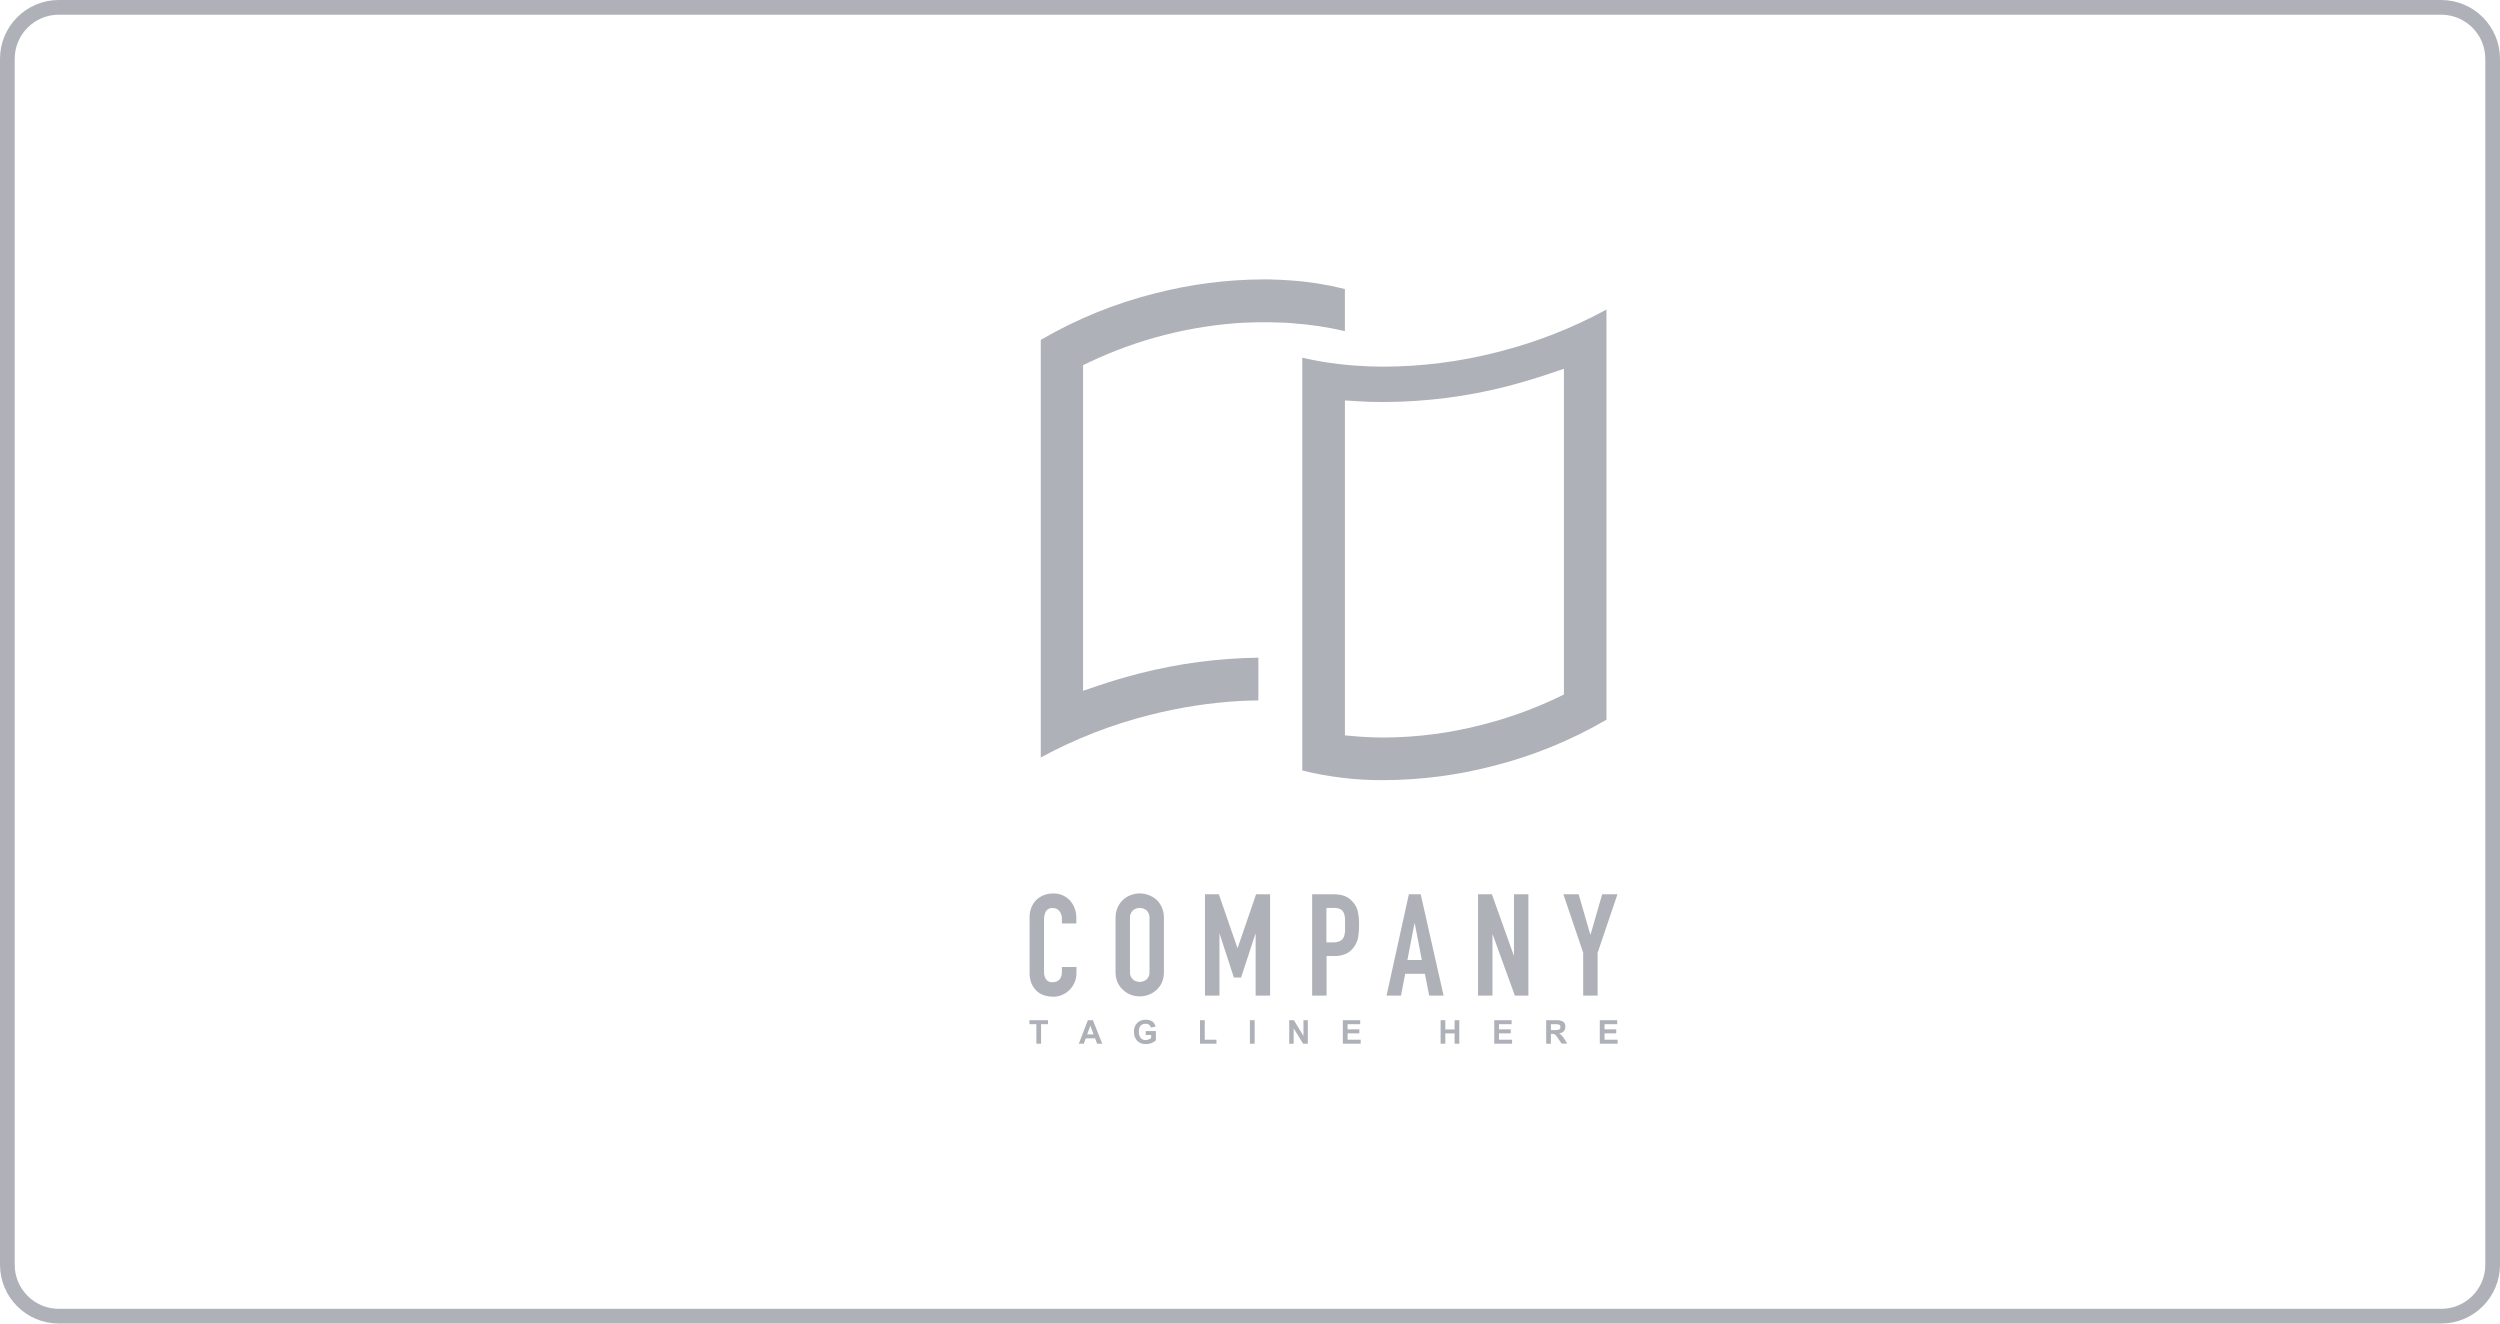
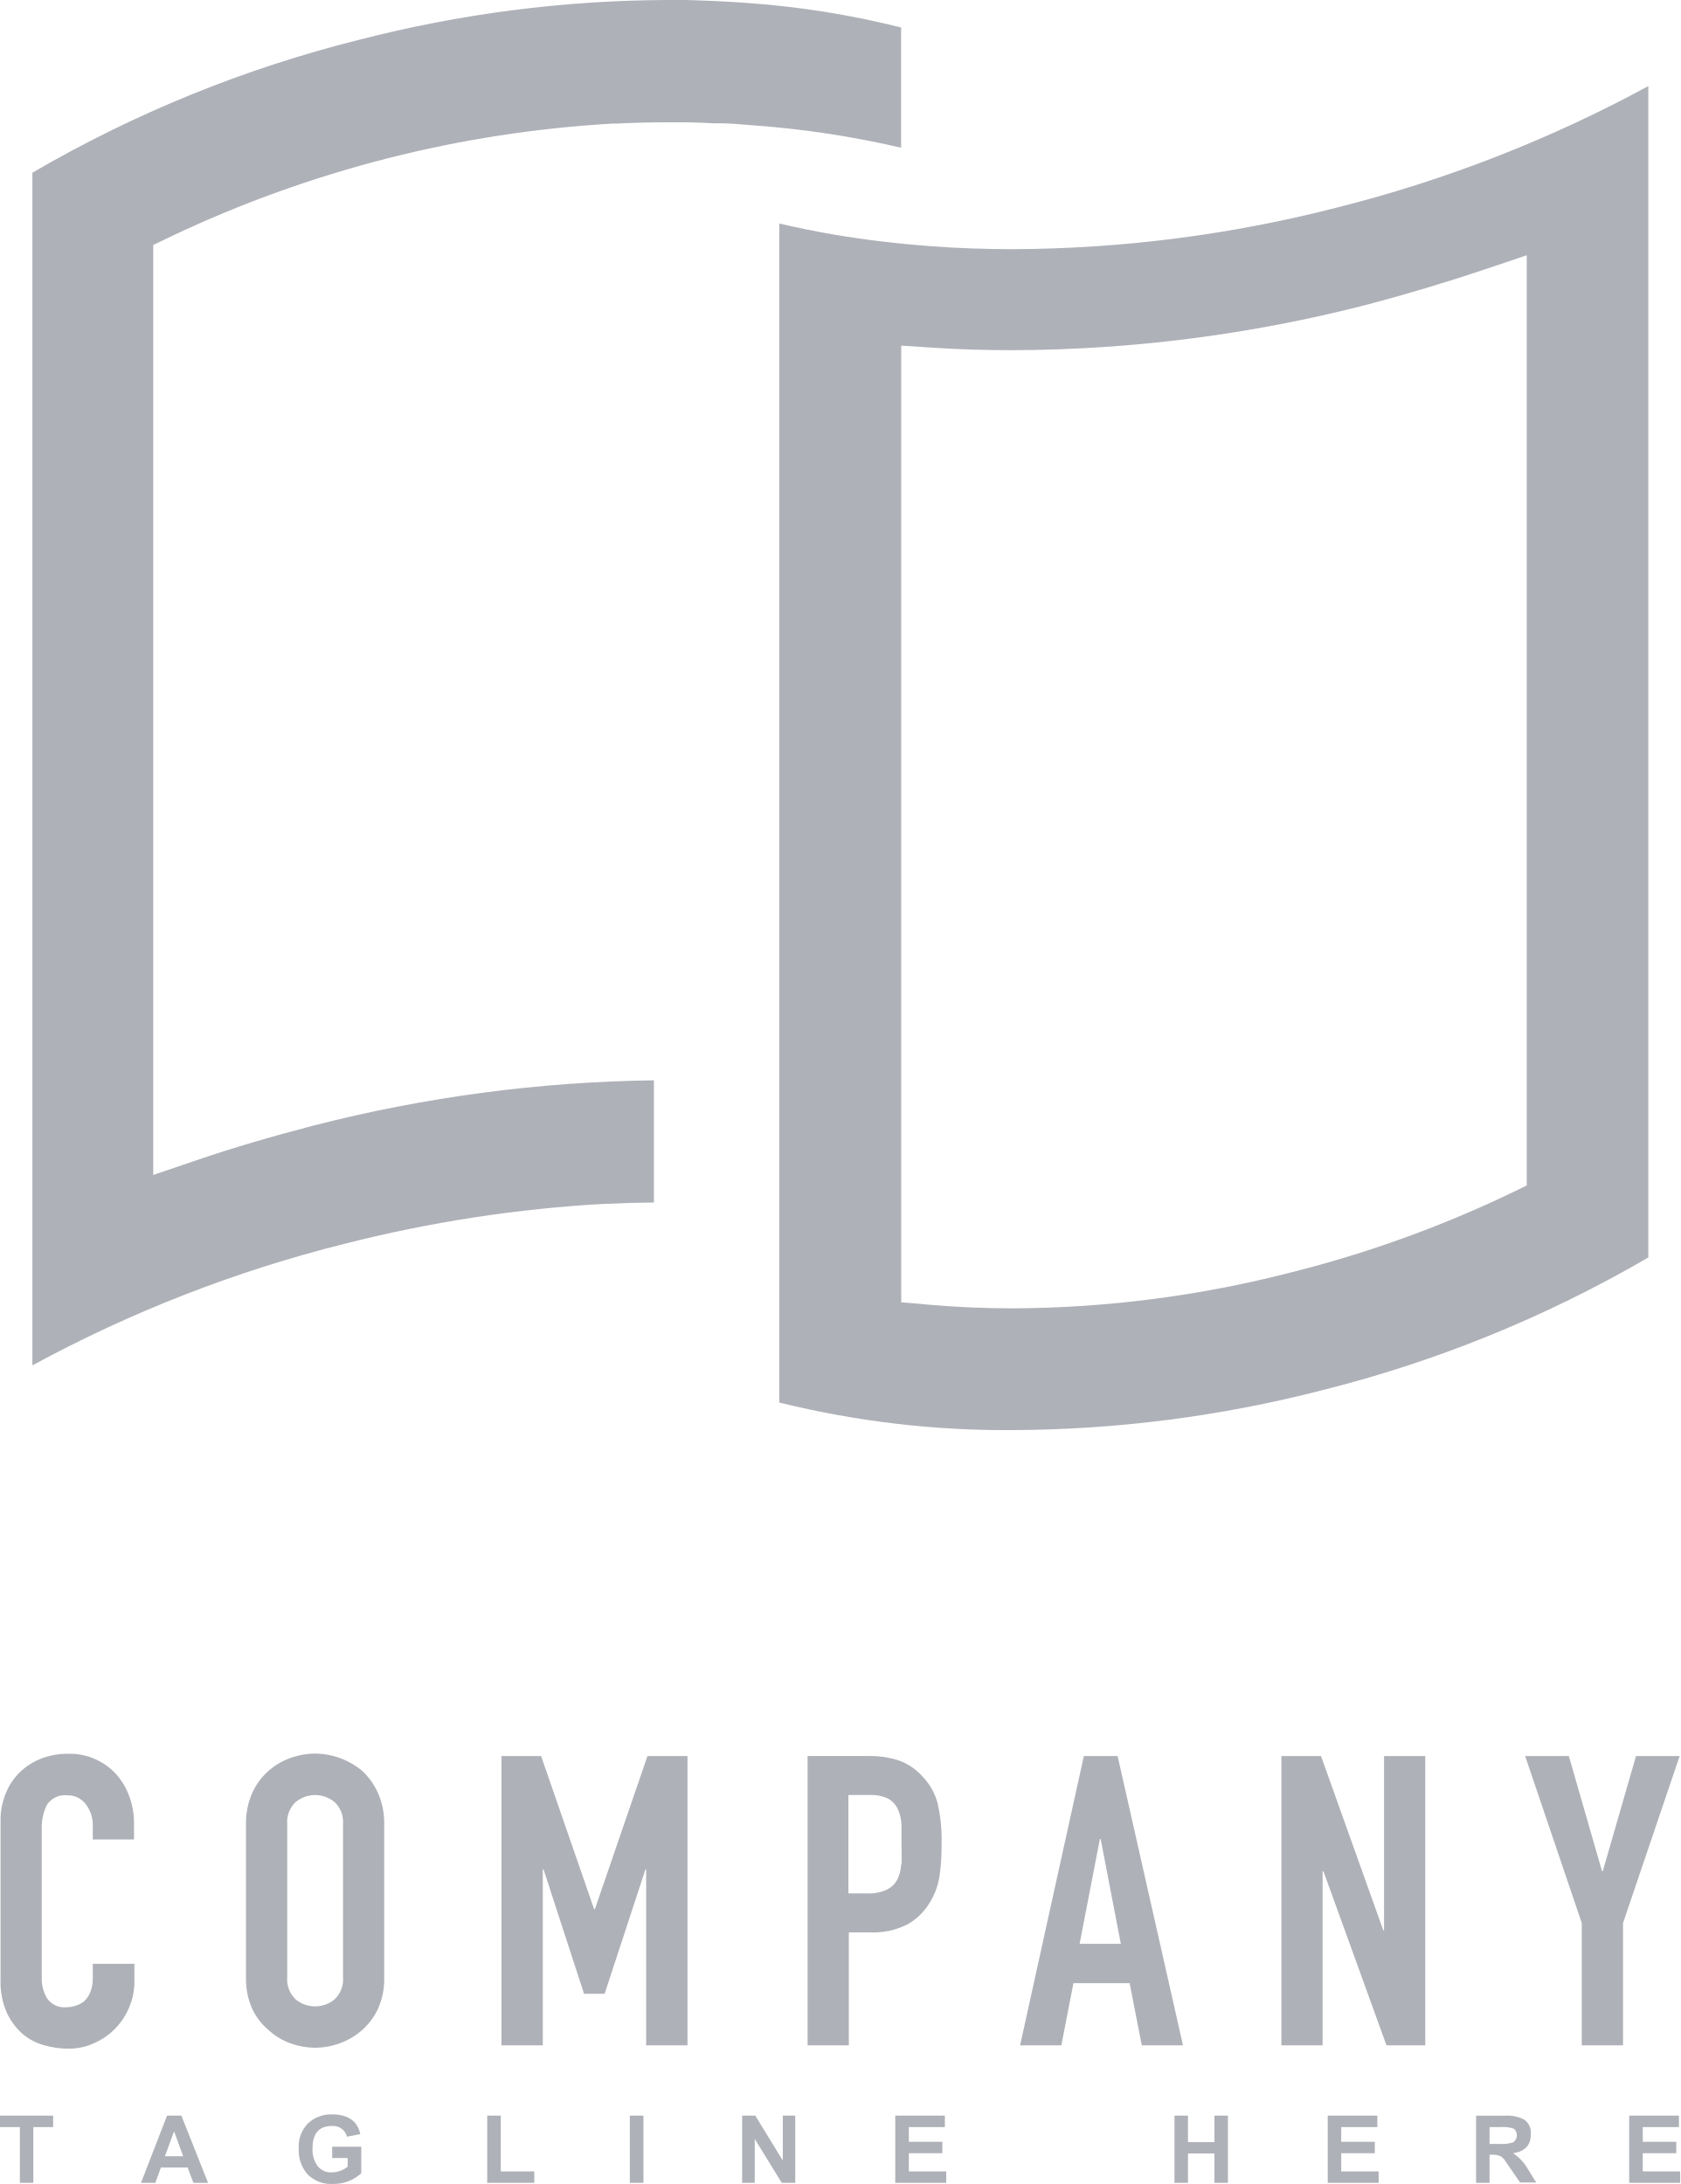
- <svg xmlns="http://www.w3.org/2000/svg" width="170" height="90" viewBox="0 0 170 90" fill="none">
-   <rect x="0.5" y="0.5" width="169" height="89" rx="3.5" stroke="#AFB1B8" />
-   <path d="M86.977 21.934H87.114C87.367 21.934 87.64 21.96 87.91 21.983C89.103 22.067 90.287 22.245 91.452 22.517V19.654C90.253 19.353 89.03 19.158 87.796 19.071C87.329 19.036 86.83 19.013 86.319 19H85.892C83.417 19.009 80.953 19.327 78.555 19.946C75.825 20.627 73.205 21.693 70.772 23.112V51.509C73.114 50.236 75.607 49.264 78.191 48.617C80.231 48.097 82.317 47.776 84.419 47.661H84.503C84.855 47.643 85.206 47.633 85.568 47.631V44.722C82.837 44.757 80.119 45.118 77.473 45.797C76.494 46.051 75.548 46.326 74.66 46.631L73.648 46.975V24.833L74.08 24.625C77.382 23.059 80.952 22.149 84.596 21.942C84.627 21.94 84.657 21.94 84.688 21.942C85.09 21.922 85.495 21.912 85.892 21.912H86.327H86.347C86.557 21.917 86.767 21.922 86.977 21.934Z" fill="#AFB1B8" />
-   <path d="M94.111 24.933C93.445 24.933 92.788 24.91 92.153 24.861C91.394 24.805 90.615 24.714 89.876 24.589C89.426 24.513 88.983 24.422 88.553 24.322V52.394C90.374 52.844 92.243 53.065 94.118 53.05C96.593 53.039 99.057 52.723 101.455 52.106C104.185 51.424 106.807 50.358 109.241 48.94V21.05C106.899 22.322 104.407 23.294 101.824 23.943C99.303 24.591 96.713 24.923 94.111 24.933ZM105.335 25.418L106.347 25.078V47.226L105.914 47.435C104.255 48.224 102.522 48.847 100.741 49.294C98.578 49.853 96.354 50.141 94.121 50.151C93.453 50.151 92.79 50.123 92.148 50.067L91.455 50.006V47.318V27.229L92.262 27.282C92.849 27.32 93.456 27.338 94.116 27.338C96.951 27.328 99.775 26.966 102.522 26.26C103.466 26.011 104.404 25.731 105.335 25.418Z" fill="#AFB1B8" />
-   <path d="M72.737 61.212C72.592 61.061 72.416 60.943 72.222 60.864C72.029 60.786 71.82 60.749 71.612 60.757C71.389 60.754 71.168 60.796 70.961 60.879C70.772 60.955 70.6 61.068 70.455 61.212C70.313 61.357 70.201 61.53 70.129 61.721C70.05 61.92 70.01 62.134 70.013 62.349V66.143C70.004 66.41 70.055 66.676 70.162 66.921C70.252 67.115 70.381 67.289 70.541 67.43C70.693 67.557 70.871 67.649 71.063 67.699C71.247 67.751 71.438 67.778 71.629 67.778C71.841 67.78 72.05 67.735 72.241 67.646C72.431 67.563 72.603 67.444 72.747 67.295C72.888 67.147 73.001 66.975 73.079 66.786C73.16 66.595 73.201 66.389 73.2 66.181V65.756H72.209V66.095C72.212 66.21 72.192 66.325 72.15 66.433C72.118 66.514 72.069 66.587 72.006 66.647C71.945 66.696 71.874 66.733 71.799 66.756C71.732 66.778 71.662 66.79 71.591 66.791C71.503 66.802 71.413 66.788 71.331 66.753C71.25 66.717 71.179 66.66 71.126 66.588C71.032 66.436 70.987 66.258 70.994 66.079V62.542C70.988 62.346 71.03 62.151 71.116 61.975C71.167 61.895 71.24 61.831 71.326 61.791C71.412 61.75 71.507 61.735 71.601 61.746C71.687 61.743 71.772 61.761 71.849 61.798C71.926 61.836 71.993 61.891 72.044 61.96C72.155 62.106 72.213 62.285 72.209 62.468V62.797H73.19V62.41C73.192 62.183 73.151 61.958 73.069 61.746C72.995 61.547 72.883 61.366 72.737 61.212Z" fill="#AFB1B8" />
-   <path d="M78.629 61.169C78.313 60.902 77.914 60.755 77.501 60.752C77.299 60.753 77.098 60.789 76.909 60.859C76.716 60.928 76.538 61.033 76.385 61.169C76.221 61.317 76.09 61.498 76.001 61.701C75.901 61.932 75.852 62.183 75.856 62.436V66.075C75.85 66.331 75.899 66.585 76.001 66.82C76.09 67.015 76.222 67.189 76.385 67.328C76.537 67.469 76.715 67.578 76.909 67.649C77.098 67.718 77.299 67.754 77.501 67.755C77.703 67.755 77.903 67.719 78.093 67.649C78.29 67.577 78.472 67.468 78.629 67.328C78.787 67.186 78.915 67.013 79.003 66.82C79.105 66.585 79.154 66.331 79.147 66.075V62.436C79.152 62.183 79.103 61.932 79.003 61.701C78.915 61.5 78.788 61.319 78.629 61.169ZM78.166 66.075C78.174 66.171 78.161 66.269 78.127 66.36C78.093 66.451 78.039 66.534 77.969 66.601C77.838 66.711 77.672 66.771 77.502 66.771C77.331 66.771 77.166 66.711 77.035 66.601C76.965 66.534 76.911 66.451 76.877 66.36C76.843 66.269 76.829 66.171 76.838 66.075V62.436C76.829 62.339 76.843 62.241 76.877 62.15C76.911 62.059 76.965 61.977 77.035 61.909C77.166 61.799 77.331 61.739 77.502 61.739C77.672 61.739 77.838 61.799 77.969 61.909C78.039 61.977 78.093 62.059 78.127 62.15C78.161 62.241 78.174 62.339 78.166 62.436V66.075Z" fill="#AFB1B8" />
-   <path d="M86.367 67.699V60.81H85.414L84.161 64.457H84.144L82.881 60.81H81.938V67.699H82.922V63.509H82.939L83.903 66.471H84.394L85.365 63.509H85.383V67.699H86.367Z" fill="#AFB1B8" />
-   <path d="M91.958 61.294C91.806 61.124 91.615 60.994 91.401 60.917C91.171 60.843 90.93 60.806 90.688 60.811H89.226V67.699H90.207V65.009H90.713C91.02 65.023 91.324 64.958 91.599 64.821C91.822 64.697 92.008 64.515 92.138 64.294C92.251 64.111 92.328 63.907 92.363 63.694C92.401 63.435 92.419 63.173 92.416 62.911C92.425 62.58 92.393 62.25 92.32 61.927C92.254 61.689 92.13 61.471 91.958 61.294ZM91.452 63.394C91.448 63.519 91.417 63.641 91.361 63.753C91.305 63.859 91.216 63.944 91.108 63.994C90.963 64.059 90.804 64.089 90.645 64.081H90.197V61.739H90.703C90.856 61.731 91.007 61.761 91.146 61.825C91.247 61.883 91.328 61.972 91.376 62.08C91.43 62.201 91.459 62.331 91.462 62.464C91.462 62.608 91.462 62.761 91.462 62.921C91.462 63.081 91.472 63.247 91.462 63.394H91.452Z" fill="#AFB1B8" />
-   <path d="M96.608 60.81H95.803L94.285 67.699H95.267L95.555 66.219H96.894L97.182 67.699H98.163L96.608 60.81ZM95.702 65.281L96.185 62.784H96.203L96.684 65.281H95.702Z" fill="#AFB1B8" />
-   <path d="M102.95 64.961H102.932L101.449 60.81H100.506V67.699H101.487V63.557H101.508L103.008 67.699H103.931V60.81H102.95V64.961Z" fill="#AFB1B8" />
-   <path d="M108.948 60.81L108.158 63.549H108.138L107.349 60.81H106.309L107.657 64.788V67.699H108.639V64.788L109.987 60.81H108.948Z" fill="#AFB1B8" />
-   <path d="M70 69.645H70.473V70.972H70.794V69.645H71.265V69.373H70V69.645Z" fill="#AFB1B8" />
-   <path d="M73.977 69.373L73.357 70.972H73.698L73.83 70.608H74.468L74.604 70.972H74.953L74.318 69.373H73.977ZM73.926 70.339L74.144 69.746L74.361 70.339H73.926Z" fill="#AFB1B8" />
-   <path d="M77.908 70.382H78.277V70.588C78.169 70.675 78.036 70.722 77.898 70.723C77.833 70.727 77.769 70.715 77.71 70.688C77.651 70.661 77.599 70.621 77.559 70.57C77.474 70.448 77.432 70.302 77.44 70.153C77.44 69.797 77.594 69.619 77.9 69.619C77.981 69.611 78.062 69.632 78.128 69.679C78.194 69.726 78.242 69.795 78.262 69.874L78.578 69.812C78.51 69.5 78.285 69.342 77.9 69.342C77.695 69.337 77.495 69.41 77.341 69.548C77.261 69.628 77.198 69.724 77.159 69.83C77.119 69.936 77.103 70.05 77.111 70.163C77.102 70.382 77.175 70.597 77.316 70.764C77.394 70.844 77.489 70.907 77.594 70.948C77.699 70.988 77.811 71.005 77.923 70.998C78.173 71.004 78.416 70.913 78.601 70.743V70.113H77.908V70.382Z" fill="#AFB1B8" />
-   <path d="M81.923 69.373H81.599V70.972H82.719V70.7H81.923V69.373Z" fill="#AFB1B8" />
-   <path d="M85.317 69.373H84.994V70.972H85.317V69.373Z" fill="#AFB1B8" />
-   <path d="M88.636 70.441L87.981 69.373H87.668V70.972H87.969V69.927L88.611 70.972H88.932V69.373H88.636V70.441Z" fill="#AFB1B8" />
-   <path d="M91.637 70.268H92.434V69.996H91.637V69.645H92.494V69.373H91.313V70.972H92.527V70.7H91.637V70.268Z" fill="#AFB1B8" />
-   <path d="M98.912 70.003H98.282V69.373H97.961V70.972H98.282V70.273H98.912V70.972H99.233V69.373H98.912V70.003Z" fill="#AFB1B8" />
-   <path d="M101.93 70.268H102.73V69.996H101.93V69.645H102.79V69.373H101.609V70.972H102.821V70.7H101.93V70.268Z" fill="#AFB1B8" />
-   <path d="M106.023 70.268C106.302 70.224 106.443 70.077 106.443 69.823C106.451 69.755 106.441 69.686 106.413 69.623C106.386 69.56 106.342 69.506 106.286 69.467C106.141 69.394 105.98 69.361 105.818 69.373H105.14V70.972H105.462V70.303H105.525C105.593 70.299 105.662 70.311 105.725 70.339C105.772 70.368 105.811 70.408 105.839 70.456L106.188 70.964H106.572L106.377 70.652C106.291 70.497 106.17 70.366 106.023 70.268ZM105.699 70.046H105.462V69.645H105.715C105.825 69.636 105.936 69.649 106.041 69.683C106.064 69.703 106.083 69.729 106.095 69.758C106.107 69.787 106.113 69.818 106.111 69.849C106.11 69.88 106.101 69.911 106.087 69.939C106.072 69.966 106.051 69.99 106.026 70.008C105.92 70.041 105.81 70.053 105.699 70.046Z" fill="#AFB1B8" />
-   <path d="M109.109 70.268H109.906V69.996H109.109V69.645H109.97V69.373H108.786V70.972H110V70.7H109.109V70.268Z" fill="#AFB1B8" />
+ <svg xmlns="http://www.w3.org/2000/svg" width="40" height="52" viewBox="0 0 40 52" fill="none">
+   <path d="M16.977 2.935H17.113C17.366 2.935 17.64 2.96 17.91 2.983C19.103 3.067 20.287 3.246 21.452 3.517V0.654C20.253 0.353 19.03 0.158 17.797 0.071C17.328 0.036 16.83 0.013 16.319 0H15.892C13.417 0.009 10.953 0.327 8.555 0.946C5.825 1.627 3.205 2.693 0.771 4.112V32.509C3.114 31.236 5.607 30.264 8.191 29.617C10.232 29.097 12.317 28.776 14.419 28.661H14.503C14.854 28.643 15.206 28.633 15.568 28.631V25.722C12.837 25.757 10.119 26.118 7.473 26.797C6.494 27.052 5.548 27.326 4.66 27.631L3.648 27.975V5.833L4.08 5.625C7.382 4.06 10.952 3.149 14.596 2.942C14.627 2.94 14.657 2.94 14.688 2.942C15.09 2.922 15.495 2.912 15.892 2.912H16.327H16.347C16.557 2.917 16.767 2.922 16.977 2.935Z" fill="#AFB1B8" />
+   <path d="M24.111 5.933C23.446 5.933 22.788 5.91 22.153 5.861C21.394 5.805 20.615 5.714 19.876 5.589C19.426 5.513 18.983 5.421 18.553 5.322V33.394C20.374 33.844 22.244 34.065 24.119 34.05C26.593 34.039 29.057 33.723 31.455 33.106C34.186 32.424 36.807 31.358 39.241 29.94V2.05C36.899 3.322 34.407 4.294 31.824 4.943C29.303 5.591 26.713 5.923 24.111 5.933ZM35.335 6.418L36.347 6.078V28.226L35.915 28.435C34.255 29.224 32.523 29.847 30.741 30.294C28.578 30.853 26.355 31.141 24.121 31.151C23.453 31.151 22.791 31.123 22.148 31.067L21.455 31.006V28.318V8.229L22.262 8.282C22.849 8.32 23.456 8.338 24.116 8.338C26.952 8.328 29.775 7.966 32.522 7.26C33.466 7.011 34.404 6.731 35.335 6.418Z" fill="#AFB1B8" />
+   <path d="M2.737 42.212C2.592 42.062 2.416 41.943 2.222 41.865C2.029 41.786 1.82 41.75 1.612 41.757C1.389 41.754 1.168 41.796 0.961 41.879C0.772 41.955 0.6 42.068 0.455 42.212C0.313 42.357 0.201 42.53 0.129 42.721C0.05 42.921 0.01 43.134 0.013 43.349V47.143C0.004 47.41 0.055 47.676 0.162 47.921C0.252 48.116 0.381 48.289 0.541 48.43C0.693 48.557 0.871 48.65 1.063 48.699C1.247 48.751 1.438 48.778 1.629 48.778C1.841 48.78 2.05 48.735 2.241 48.646C2.431 48.563 2.603 48.444 2.747 48.295C2.888 48.148 3.001 47.975 3.079 47.786C3.16 47.595 3.201 47.389 3.2 47.181V46.757H2.209V47.095C2.211 47.21 2.192 47.325 2.15 47.433C2.118 47.514 2.069 47.587 2.006 47.647C1.945 47.696 1.874 47.733 1.799 47.756C1.732 47.778 1.662 47.79 1.591 47.791C1.503 47.802 1.413 47.788 1.331 47.753C1.25 47.717 1.179 47.66 1.126 47.588C1.032 47.436 0.987 47.258 0.994 47.08V43.542C0.988 43.346 1.03 43.151 1.116 42.975C1.167 42.895 1.24 42.831 1.326 42.791C1.412 42.75 1.507 42.735 1.601 42.746C1.687 42.743 1.772 42.761 1.849 42.798C1.926 42.836 1.993 42.891 2.044 42.96C2.155 43.106 2.213 43.285 2.209 43.469V43.797H3.19V43.41C3.192 43.183 3.151 42.958 3.069 42.746C2.995 42.548 2.883 42.366 2.737 42.212Z" fill="#AFB1B8" />
+   <path d="M8.629 42.169C8.312 41.902 7.913 41.755 7.5 41.752C7.298 41.753 7.098 41.789 6.908 41.859C6.716 41.928 6.538 42.033 6.385 42.169C6.221 42.317 6.089 42.498 6 42.701C5.9 42.932 5.851 43.183 5.856 43.435V47.074C5.849 47.33 5.898 47.585 6 47.819C6.09 48.015 6.221 48.189 6.385 48.328C6.536 48.469 6.714 48.578 6.908 48.648C7.098 48.718 7.298 48.754 7.5 48.755C7.702 48.755 7.903 48.719 8.092 48.648C8.29 48.577 8.472 48.468 8.629 48.328C8.787 48.186 8.914 48.013 9.003 47.819C9.105 47.585 9.154 47.33 9.147 47.074V43.435C9.152 43.183 9.103 42.932 9.003 42.701C8.915 42.5 8.788 42.319 8.629 42.169ZM8.166 47.074C8.174 47.171 8.161 47.269 8.127 47.36C8.092 47.451 8.038 47.533 7.968 47.601C7.837 47.711 7.672 47.771 7.502 47.771C7.331 47.771 7.166 47.711 7.035 47.601C6.965 47.533 6.911 47.451 6.877 47.36C6.843 47.269 6.829 47.171 6.838 47.074V43.435C6.829 43.339 6.843 43.241 6.877 43.15C6.911 43.059 6.965 42.976 7.035 42.909C7.166 42.799 7.331 42.739 7.502 42.739C7.672 42.739 7.837 42.799 7.968 42.909C8.038 42.976 8.092 43.059 8.127 43.15C8.161 43.241 8.174 43.339 8.166 43.435V47.074Z" fill="#AFB1B8" />
+   <path d="M16.367 48.699V41.811H15.414L14.162 45.457H14.144L12.882 41.811H11.938V48.699H12.922V44.509H12.94L13.904 47.471H14.394L15.366 44.509H15.383V48.699H16.367Z" fill="#AFB1B8" />
+   <path d="M21.958 42.294C21.807 42.124 21.615 41.994 21.402 41.917C21.171 41.842 20.93 41.806 20.688 41.81H19.226V48.699H20.208V46.009H20.714C21.02 46.023 21.325 45.958 21.599 45.821C21.822 45.697 22.008 45.515 22.138 45.294C22.251 45.111 22.328 44.907 22.363 44.694C22.402 44.435 22.419 44.173 22.416 43.911C22.426 43.58 22.393 43.249 22.32 42.927C22.255 42.688 22.13 42.471 21.958 42.294ZM21.452 44.394C21.448 44.519 21.417 44.641 21.361 44.753C21.305 44.859 21.216 44.943 21.108 44.994C20.963 45.059 20.804 45.089 20.645 45.081H20.198V42.739H20.703C20.856 42.731 21.008 42.761 21.146 42.825C21.248 42.883 21.328 42.972 21.376 43.079C21.43 43.2 21.459 43.331 21.462 43.463C21.462 43.608 21.462 43.761 21.462 43.921C21.462 44.081 21.473 44.247 21.462 44.394H21.452Z" fill="#AFB1B8" />
+   <path d="M26.607 41.811H25.803L24.285 48.699H25.267L25.555 47.219H26.893L27.182 48.699H28.163L26.607 41.811ZM25.702 46.281L26.185 43.784H26.203L26.683 46.281H25.702Z" fill="#AFB1B8" />
+   <path d="M32.95 45.961H32.932L31.449 41.811H30.506V48.699H31.487V44.557H31.508L33.008 48.699H33.931V41.811H32.95V45.961Z" fill="#AFB1B8" />
+   <path d="M38.948 41.811L38.158 44.549H38.138L37.349 41.811H36.309L37.657 45.788V48.699H38.639V45.788L39.987 41.811H38.948Z" fill="#AFB1B8" />
+   <path d="M0 50.645H0.473V51.972H0.794V50.645H1.265V50.372H0V50.645Z" fill="#AFB1B8" />
+   <path d="M3.977 50.372L3.357 51.972H3.698L3.83 51.608H4.467L4.604 51.972H4.953L4.318 50.372H3.977ZM3.926 51.339L4.144 50.746L4.361 51.339H3.926Z" fill="#AFB1B8" />
+   <path d="M7.908 51.382H8.277V51.588C8.169 51.675 8.036 51.722 7.898 51.723C7.833 51.727 7.769 51.715 7.71 51.688C7.651 51.661 7.599 51.621 7.559 51.57C7.474 51.449 7.432 51.302 7.44 51.153C7.44 50.797 7.594 50.619 7.9 50.619C7.981 50.611 8.062 50.633 8.128 50.679C8.194 50.726 8.242 50.795 8.262 50.873L8.578 50.812C8.51 50.5 8.285 50.342 7.9 50.342C7.695 50.337 7.495 50.41 7.341 50.548C7.261 50.628 7.198 50.724 7.159 50.83C7.119 50.937 7.103 51.05 7.111 51.163C7.102 51.382 7.175 51.597 7.316 51.764C7.394 51.844 7.489 51.907 7.594 51.947C7.699 51.988 7.811 52.005 7.923 51.998C8.173 52.005 8.417 51.913 8.601 51.743V51.113H7.908V51.382Z" fill="#AFB1B8" />
+   <path d="M11.922 50.372H11.599V51.972H12.719V51.7H11.922V50.372Z" fill="#AFB1B8" />
+   <path d="M15.318 50.372H14.994V51.972H15.318V50.372Z" fill="#AFB1B8" />
+   <path d="M18.636 51.441L17.981 50.372H17.668V51.972H17.968V50.927L18.611 51.972H18.932V50.372H18.636V51.441Z" fill="#AFB1B8" />
+   <path d="M21.637 51.267H22.434V50.995H21.637V50.645H22.494V50.372H21.313V51.972H22.527V51.7H21.637V51.267Z" fill="#AFB1B8" />
+   <path d="M28.912 51.003H28.282V50.372H27.961V51.972H28.282V51.273H28.912V51.972H29.233V50.372H28.912V51.003Z" fill="#AFB1B8" />
+   <path d="M31.93 51.267H32.73V50.995H31.93V50.645H32.79V50.372H31.609V51.972H32.821V51.7H31.93V51.267Z" fill="#AFB1B8" />
+   <path d="M36.023 51.268C36.302 51.224 36.443 51.077 36.443 50.823C36.452 50.755 36.441 50.686 36.414 50.623C36.386 50.56 36.342 50.506 36.287 50.467C36.142 50.394 35.98 50.361 35.819 50.373H35.141V51.972H35.462V51.303H35.525C35.594 51.299 35.662 51.311 35.725 51.339C35.772 51.368 35.811 51.408 35.839 51.456L36.188 51.964H36.572L36.378 51.652C36.292 51.497 36.17 51.366 36.023 51.268ZM35.7 51.046H35.462V50.645H35.715C35.825 50.636 35.936 50.649 36.041 50.683C36.065 50.703 36.083 50.729 36.095 50.758C36.107 50.787 36.113 50.818 36.111 50.849C36.11 50.88 36.102 50.911 36.087 50.938C36.072 50.966 36.051 50.99 36.026 51.008C35.92 51.041 35.81 51.053 35.7 51.046Z" fill="#AFB1B8" />
+   <path d="M39.109 51.267H39.906V50.995H39.109V50.645H39.97V50.372H38.786V51.972H40V51.7H39.109V51.267Z" fill="#AFB1B8" />
</svg>
